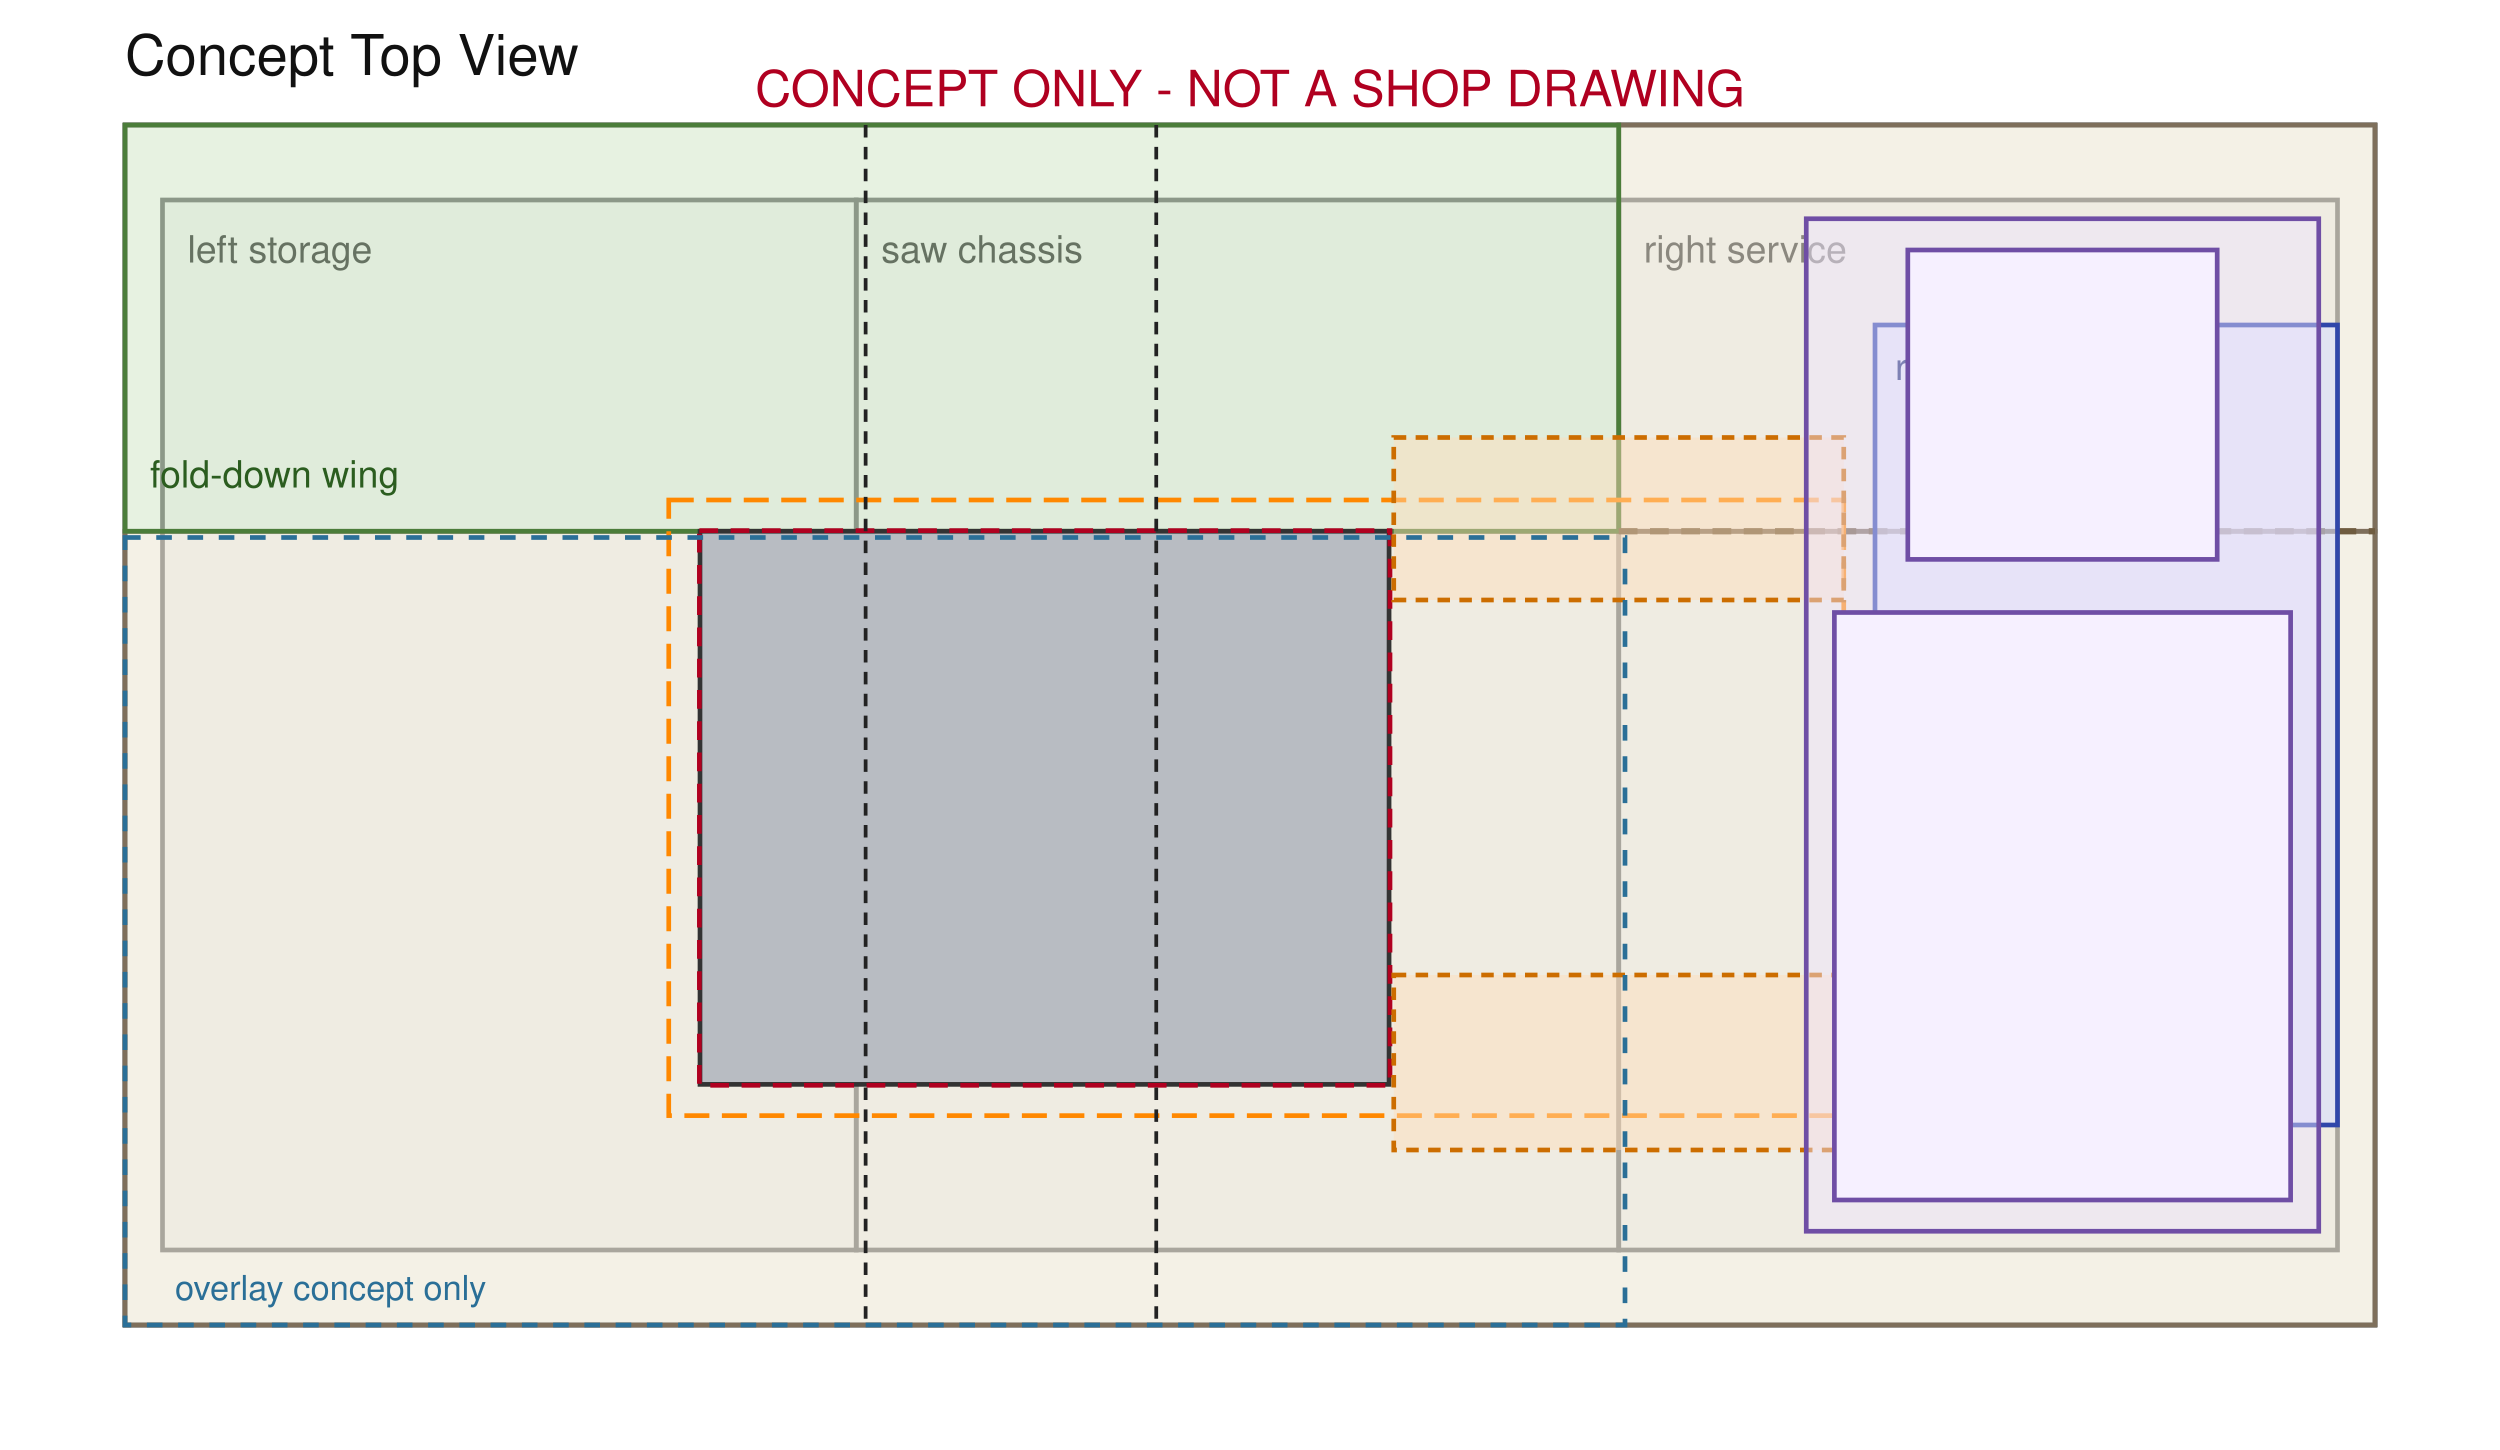
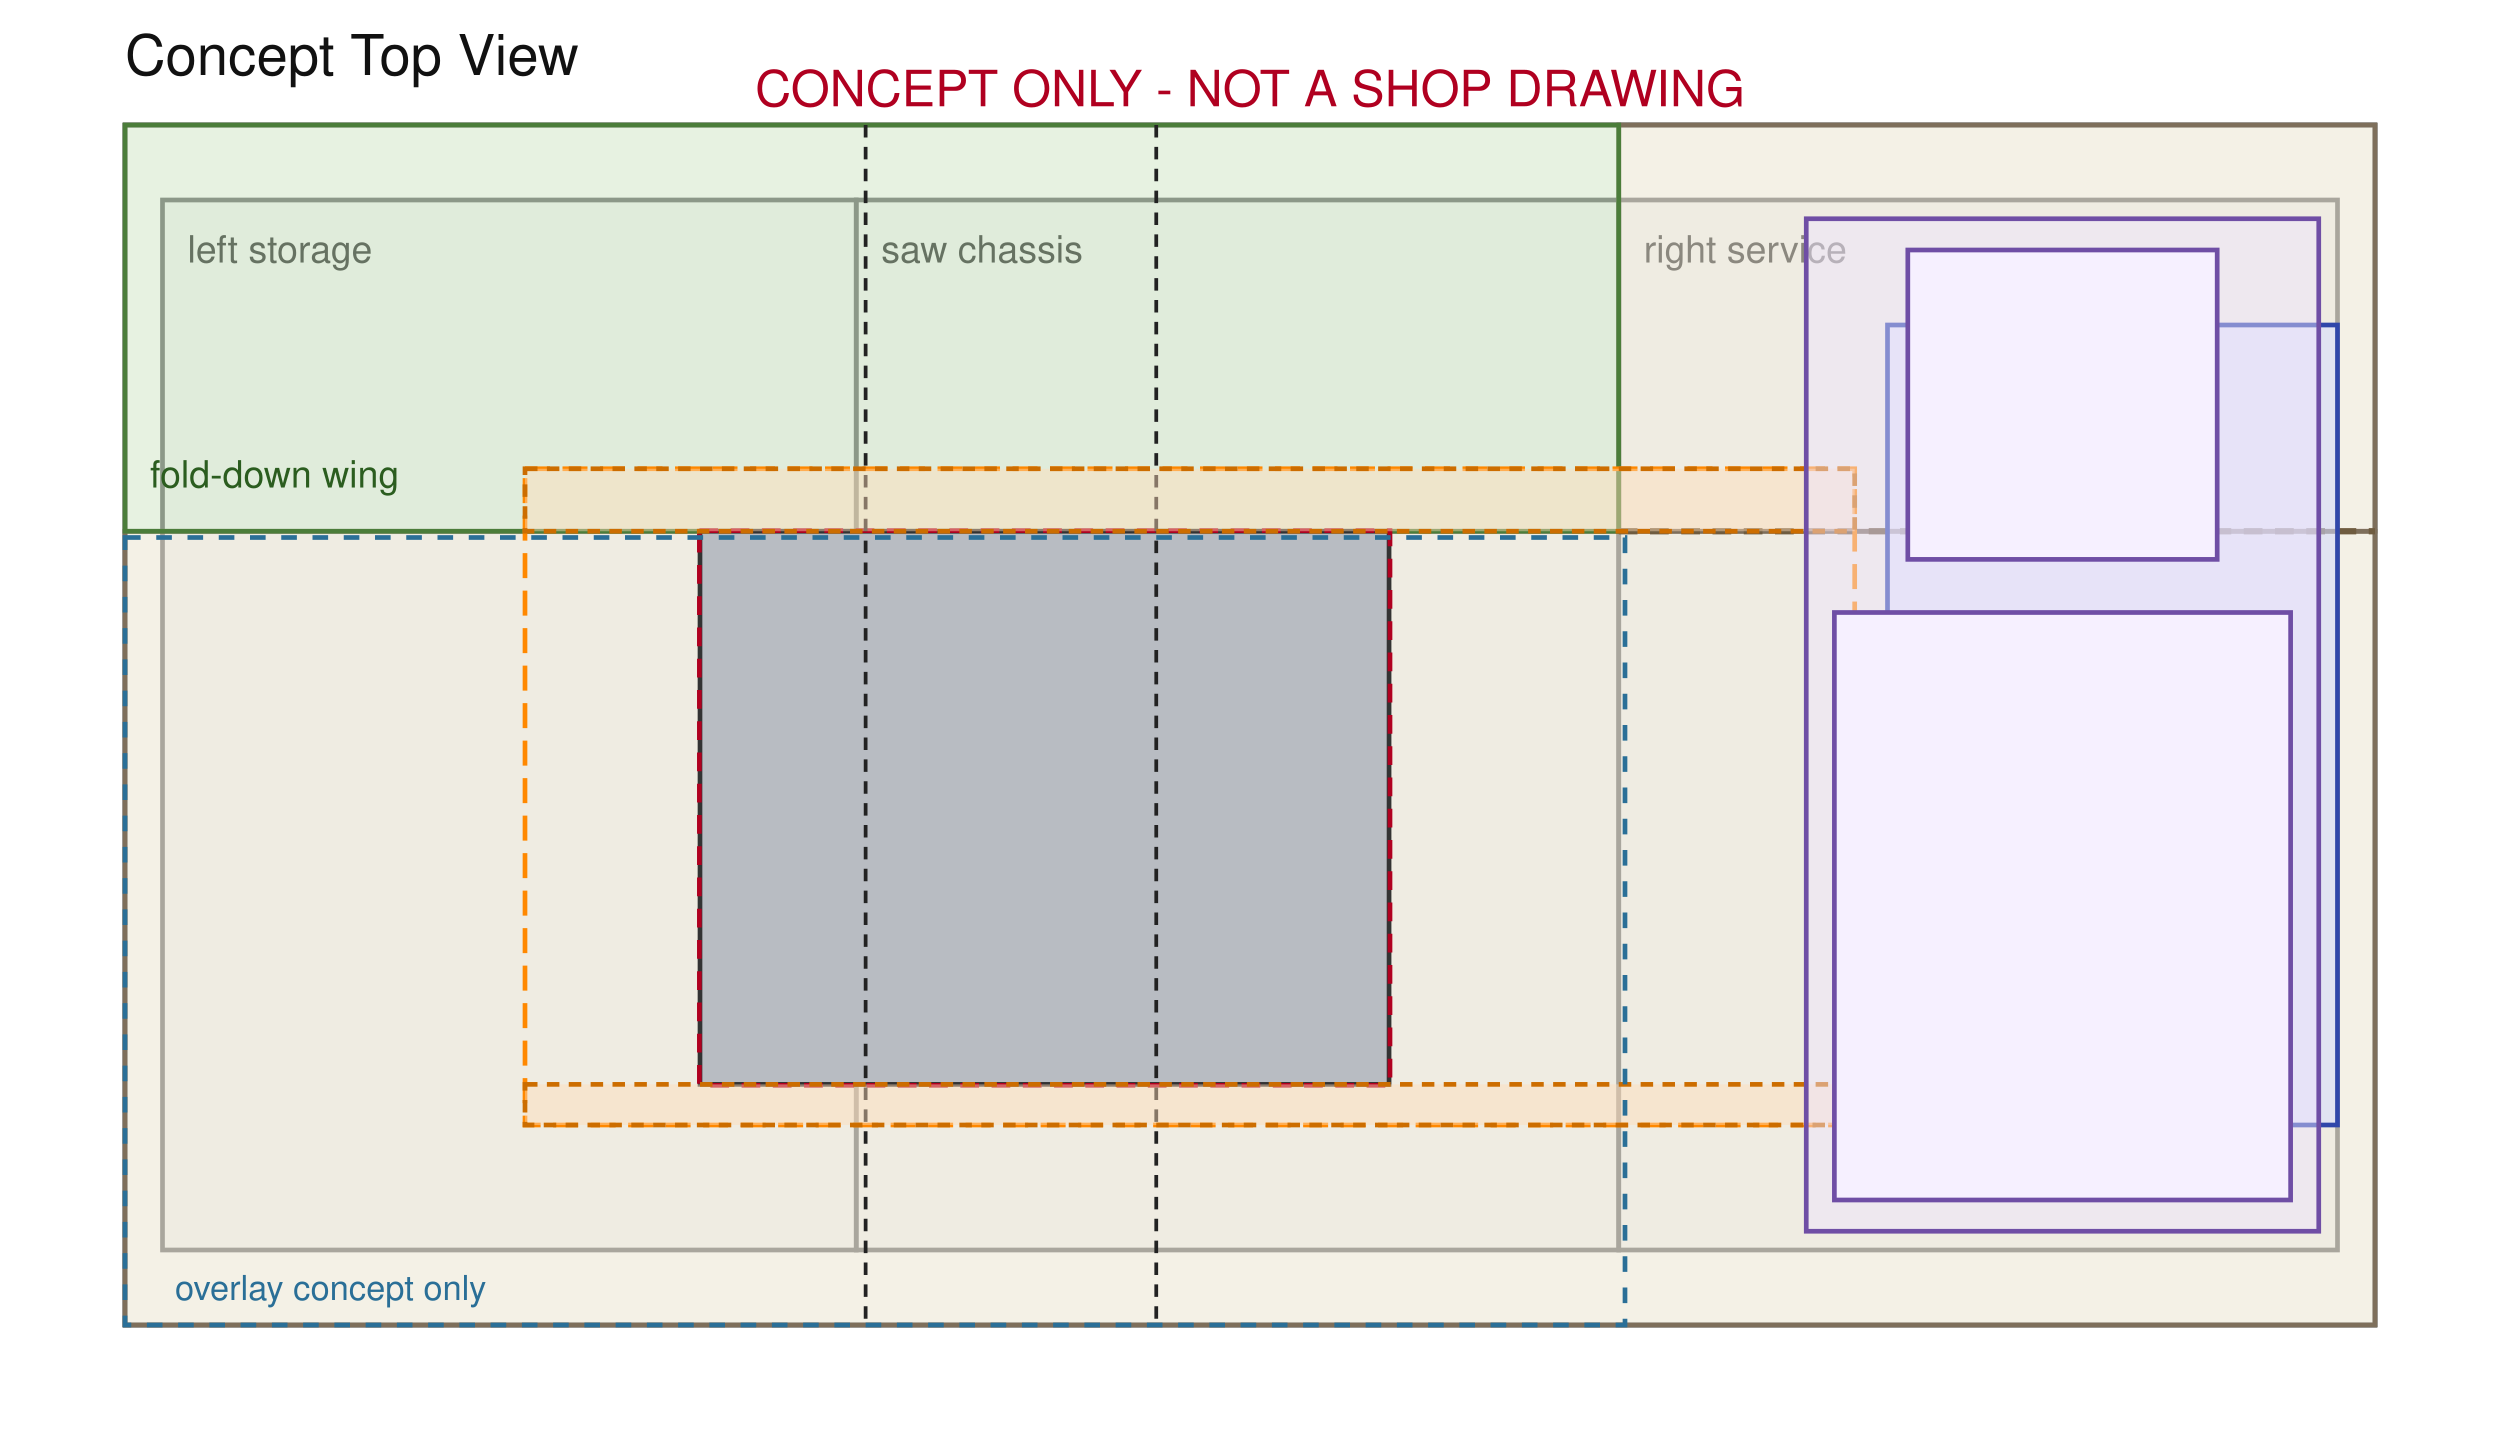
<svg xmlns="http://www.w3.org/2000/svg" width="800" height="464" viewBox="0 0 800 464">
  <text x="50%" y="34" font-family="Helvetica, Arial, sans-serif" font-size="16" text-anchor="middle" fill="#b00020">CONCEPT ONLY - NOT A SHOP DRAWING</text>
  <rect x="40.0" y="40.0" width="720.0" height="384.0" fill="#fbfaf7" fill-opacity="1.0" stroke="#111" stroke-width="1.5" />
  <text x="40.0" y="24.0" font-family="Helvetica, Arial, sans-serif" font-size="18" text-anchor="start" fill="#111">Concept Top View</text>
  <rect x="52.0" y="64.0" width="222.0" height="336.0" fill="#d9d9d9" fill-opacity="0.35" stroke="#555" stroke-width="1.5" />
  <text x="60.0" y="84.0" font-family="Helvetica, Arial, sans-serif" font-size="12" text-anchor="start" fill="#111">left storage</text>
  <rect x="274.0" y="64.0" width="244.0" height="336.0" fill="#d9d9d9" fill-opacity="0.35" stroke="#555" stroke-width="1.5" />
  <text x="282.0" y="84.0" font-family="Helvetica, Arial, sans-serif" font-size="12" text-anchor="start" fill="#111">saw chassis</text>
  <rect x="518.0" y="64.0" width="230.0" height="336.0" fill="#d9d9d9" fill-opacity="0.35" stroke="#555" stroke-width="1.5" />
  <text x="526.0" y="84.0" font-family="Helvetica, Arial, sans-serif" font-size="12" text-anchor="start" fill="#111">right service</text>
  <rect x="40.0" y="170.0" width="720.0" height="254.0" fill="#efe8d8" fill-opacity="0.55" stroke="#7e6f5b" stroke-width="1.5" />
  <rect x="518.0" y="40.0" width="242.0" height="130.0" fill="#efe8d8" fill-opacity="0.55" stroke="#7e6f5b" stroke-width="1.5" />
  <rect x="40.0" y="40.0" width="478.0" height="130.0" fill="#cfe9c7" fill-opacity="0.45" stroke="#4b7d3a" stroke-width="1.5" />
  <text x="48.0" y="156.0" font-family="Helvetica, Arial, sans-serif" font-size="12" text-anchor="start" fill="#2b5d1f">fold-down wing</text>
  <line x1="518.0" y1="170.0" x2="760.0" y2="170.0" stroke="#6f5c40" stroke-width="2.0" stroke-dasharray="6 4" />
  <rect x="224.0" y="170.0" width="220.5" height="177.0" fill="#b8bcc2" fill-opacity="1.0" stroke="#333" stroke-width="1.5" />
  <rect x="223.8" y="169.8" width="221.0" height="177.5" fill="none" fill-opacity="1.0" stroke="#b00020" stroke-width="1.5" stroke-dasharray="6 4" />
-   <rect x="214.0" y="160.0" width="376.0" height="197.0" fill="none" fill-opacity="1.0" stroke="#ff8800" stroke-width="1.5" stroke-dasharray="8 4" />
+   <rect x="168.0" y="150.0" width="425.5" height="210.0" fill="none" fill-opacity="1.0" stroke="#ff8800" stroke-width="1.5" stroke-dasharray="8 4" />
  <line x1="277.0" y1="40.0" x2="277.0" y2="424.0" stroke="#222" stroke-width="1.2" stroke-dasharray="4 3" />
  <line x1="370.0" y1="40.0" x2="370.0" y2="424.0" stroke="#222" stroke-width="1.2" stroke-dasharray="4 3" />
-   <rect x="600.0" y="104.0" width="148.0" height="256.0" fill="#d4dcff" fill-opacity="0.55" stroke="#3047aa" stroke-width="1.5" />
-   <text x="606.4" y="121.6" font-family="Helvetica, Arial, sans-serif" font-size="12" text-anchor="start" fill="#223177">router module</text>
-   <rect x="446.0" y="140.0" width="144.0" height="52.0" fill="#ffdcb8" fill-opacity="0.45" stroke="#cc6d00" stroke-width="1.5" stroke-dasharray="4 3" />
-   <rect x="446.0" y="312.0" width="144.0" height="56.0" fill="#ffdcb8" fill-opacity="0.45" stroke="#cc6d00" stroke-width="1.5" stroke-dasharray="4 3" />
+   <rect x="604.0" y="104.0" width="144.0" height="256.0" fill="#d4dcff" fill-opacity="0.55" stroke="#3047aa" stroke-width="1.5" />
+   <text x="610.4" y="121.6" font-family="Helvetica, Arial, sans-serif" font-size="12" text-anchor="start" fill="#223177">router module</text>
+   <rect x="168.0" y="150.0" width="425.5" height="20.0" fill="#ffdcb8" fill-opacity="0.45" stroke="#cc6d00" stroke-width="1.5" stroke-dasharray="4 3" />
+   <rect x="168.0" y="347.0" width="425.5" height="13.0" fill="#ffdcb8" fill-opacity="0.45" stroke="#cc6d00" stroke-width="1.5" stroke-dasharray="4 3" />
  <rect x="578.0" y="70.0" width="164.0" height="324.0" fill="#efe3ff" fill-opacity="0.45" stroke="#6f4ea5" stroke-width="1.5" />
  <rect x="610.5" y="80.0" width="99.0" height="99.0" fill="#f6f0ff" fill-opacity="1.0" stroke="#6f4ea5" stroke-width="1.5" />
  <rect x="587.0" y="196.0" width="146.0" height="188.0" fill="#f6f0ff" fill-opacity="1.0" stroke="#6f4ea5" stroke-width="1.5" />
  <rect x="40.0" y="172.0" width="480.0" height="252.0" fill="none" fill-opacity="1.0" stroke="#2a6f97" stroke-width="1.5" stroke-dasharray="5 5" />
  <text x="56.0" y="416.0" font-family="Helvetica, Arial, sans-serif" font-size="11" text-anchor="start" fill="#2a6f97">overlay concept only</text>
</svg>
